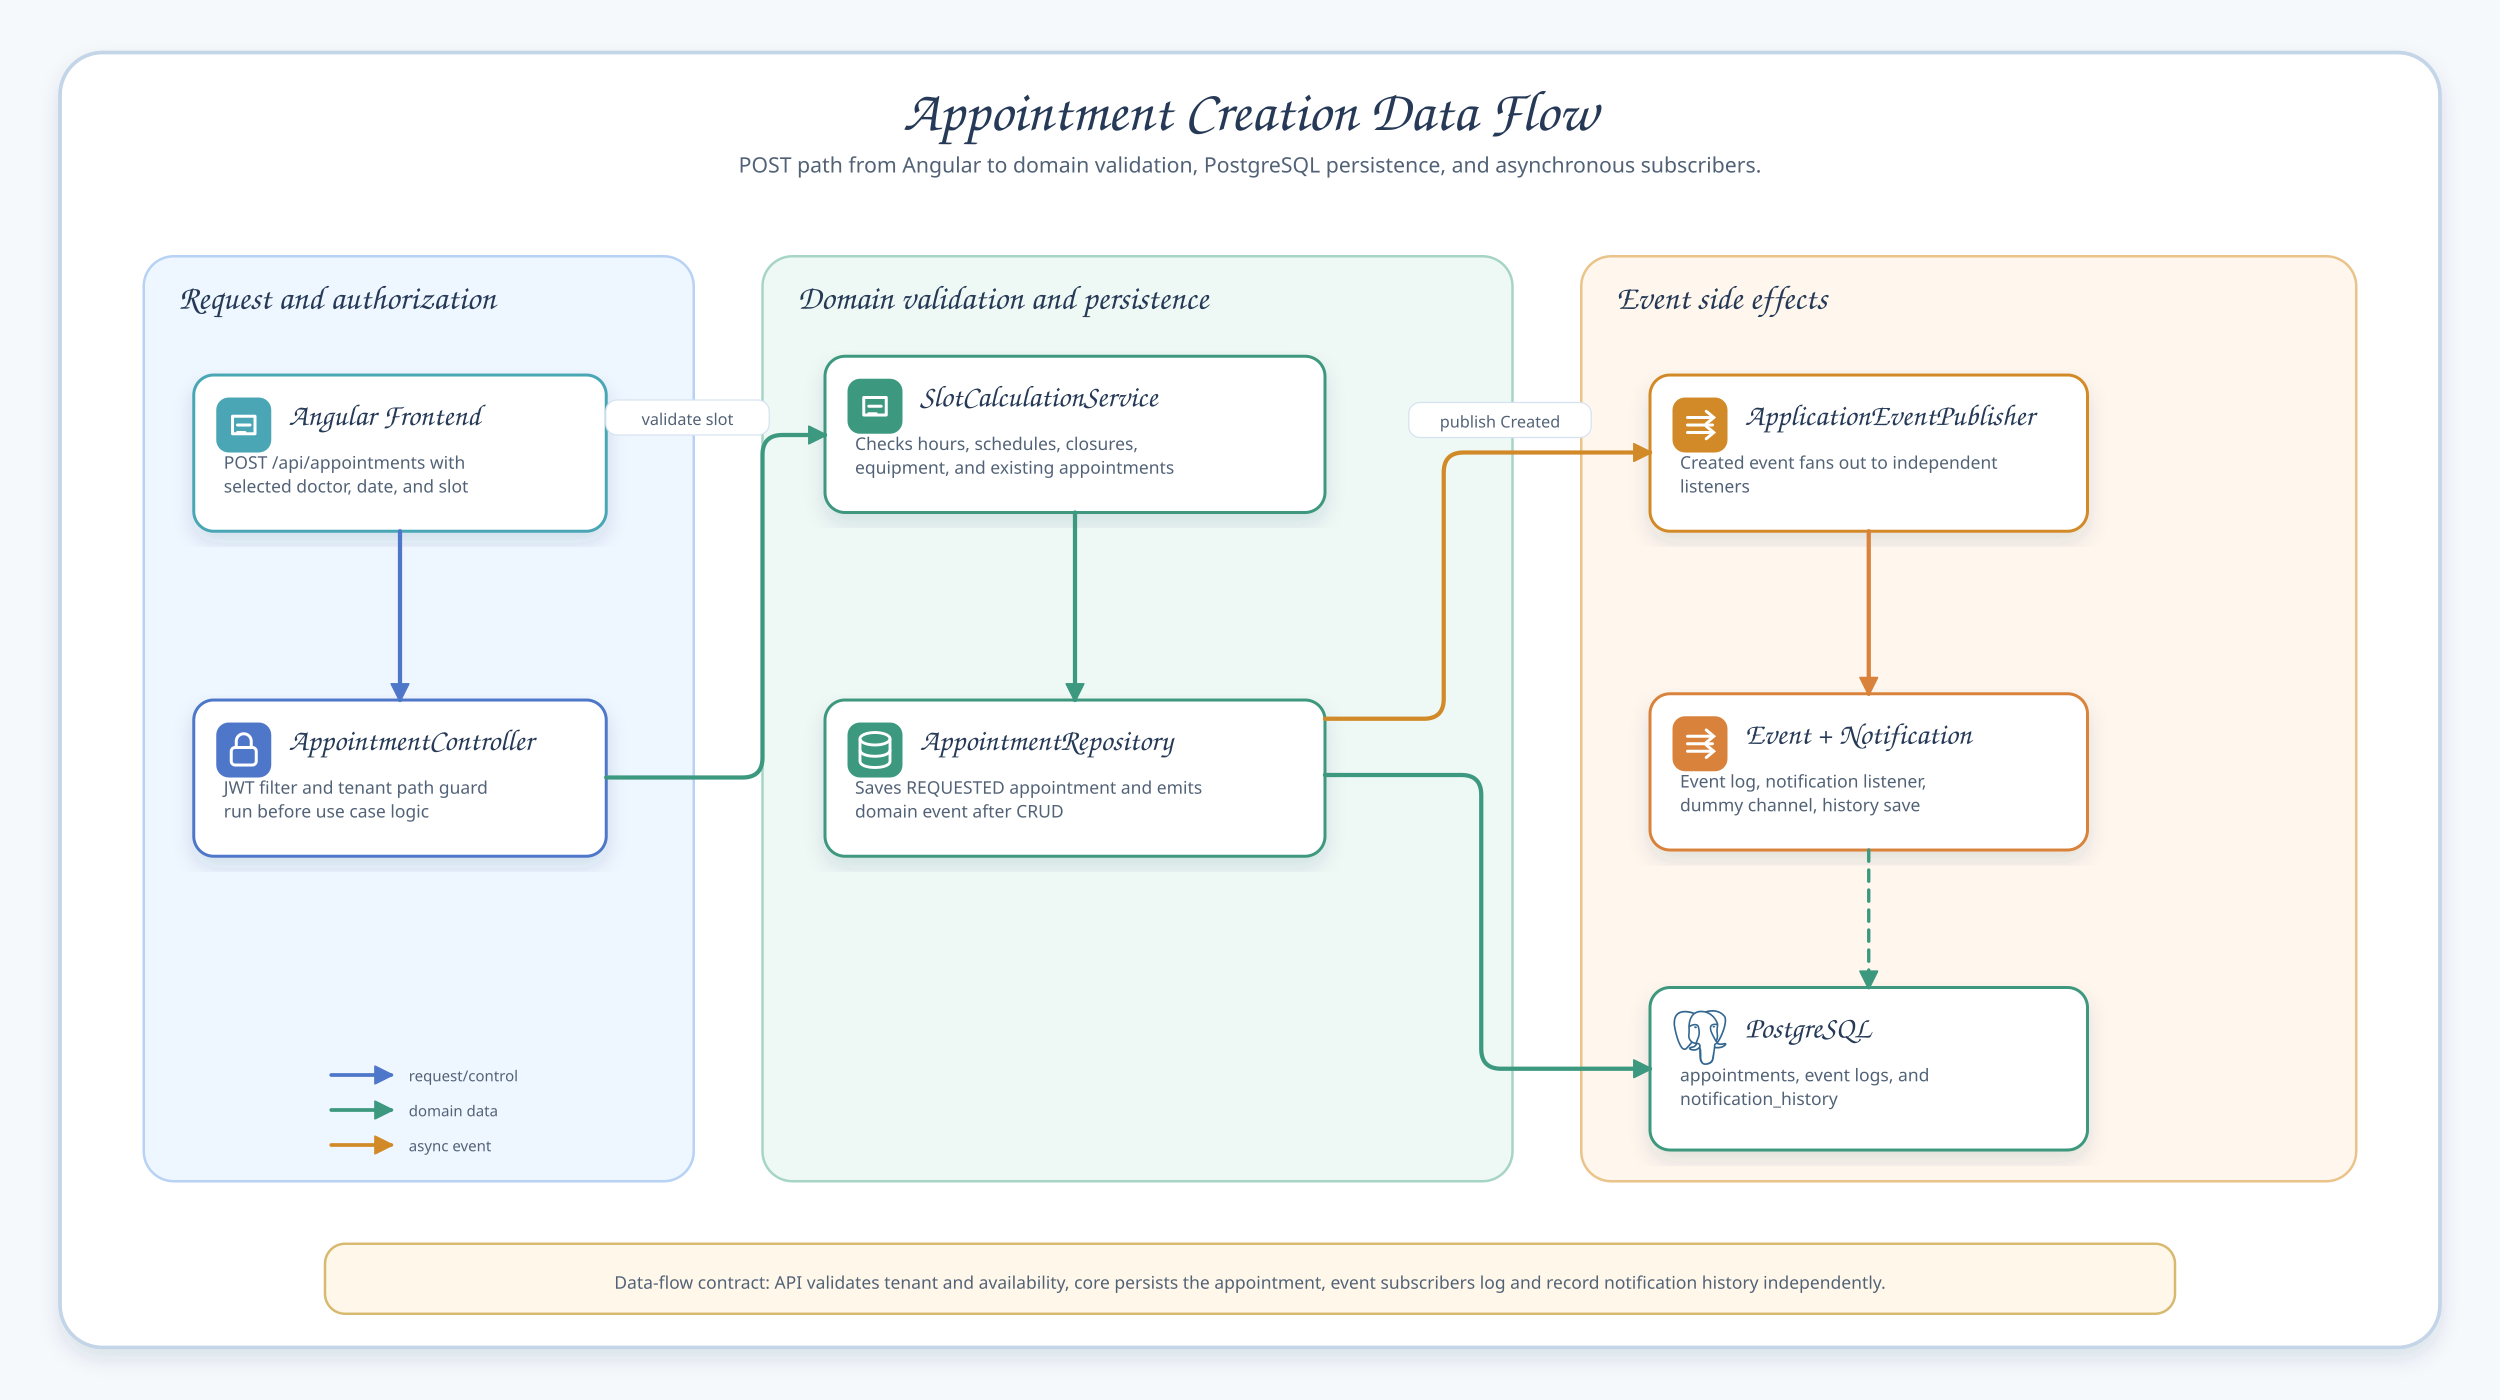
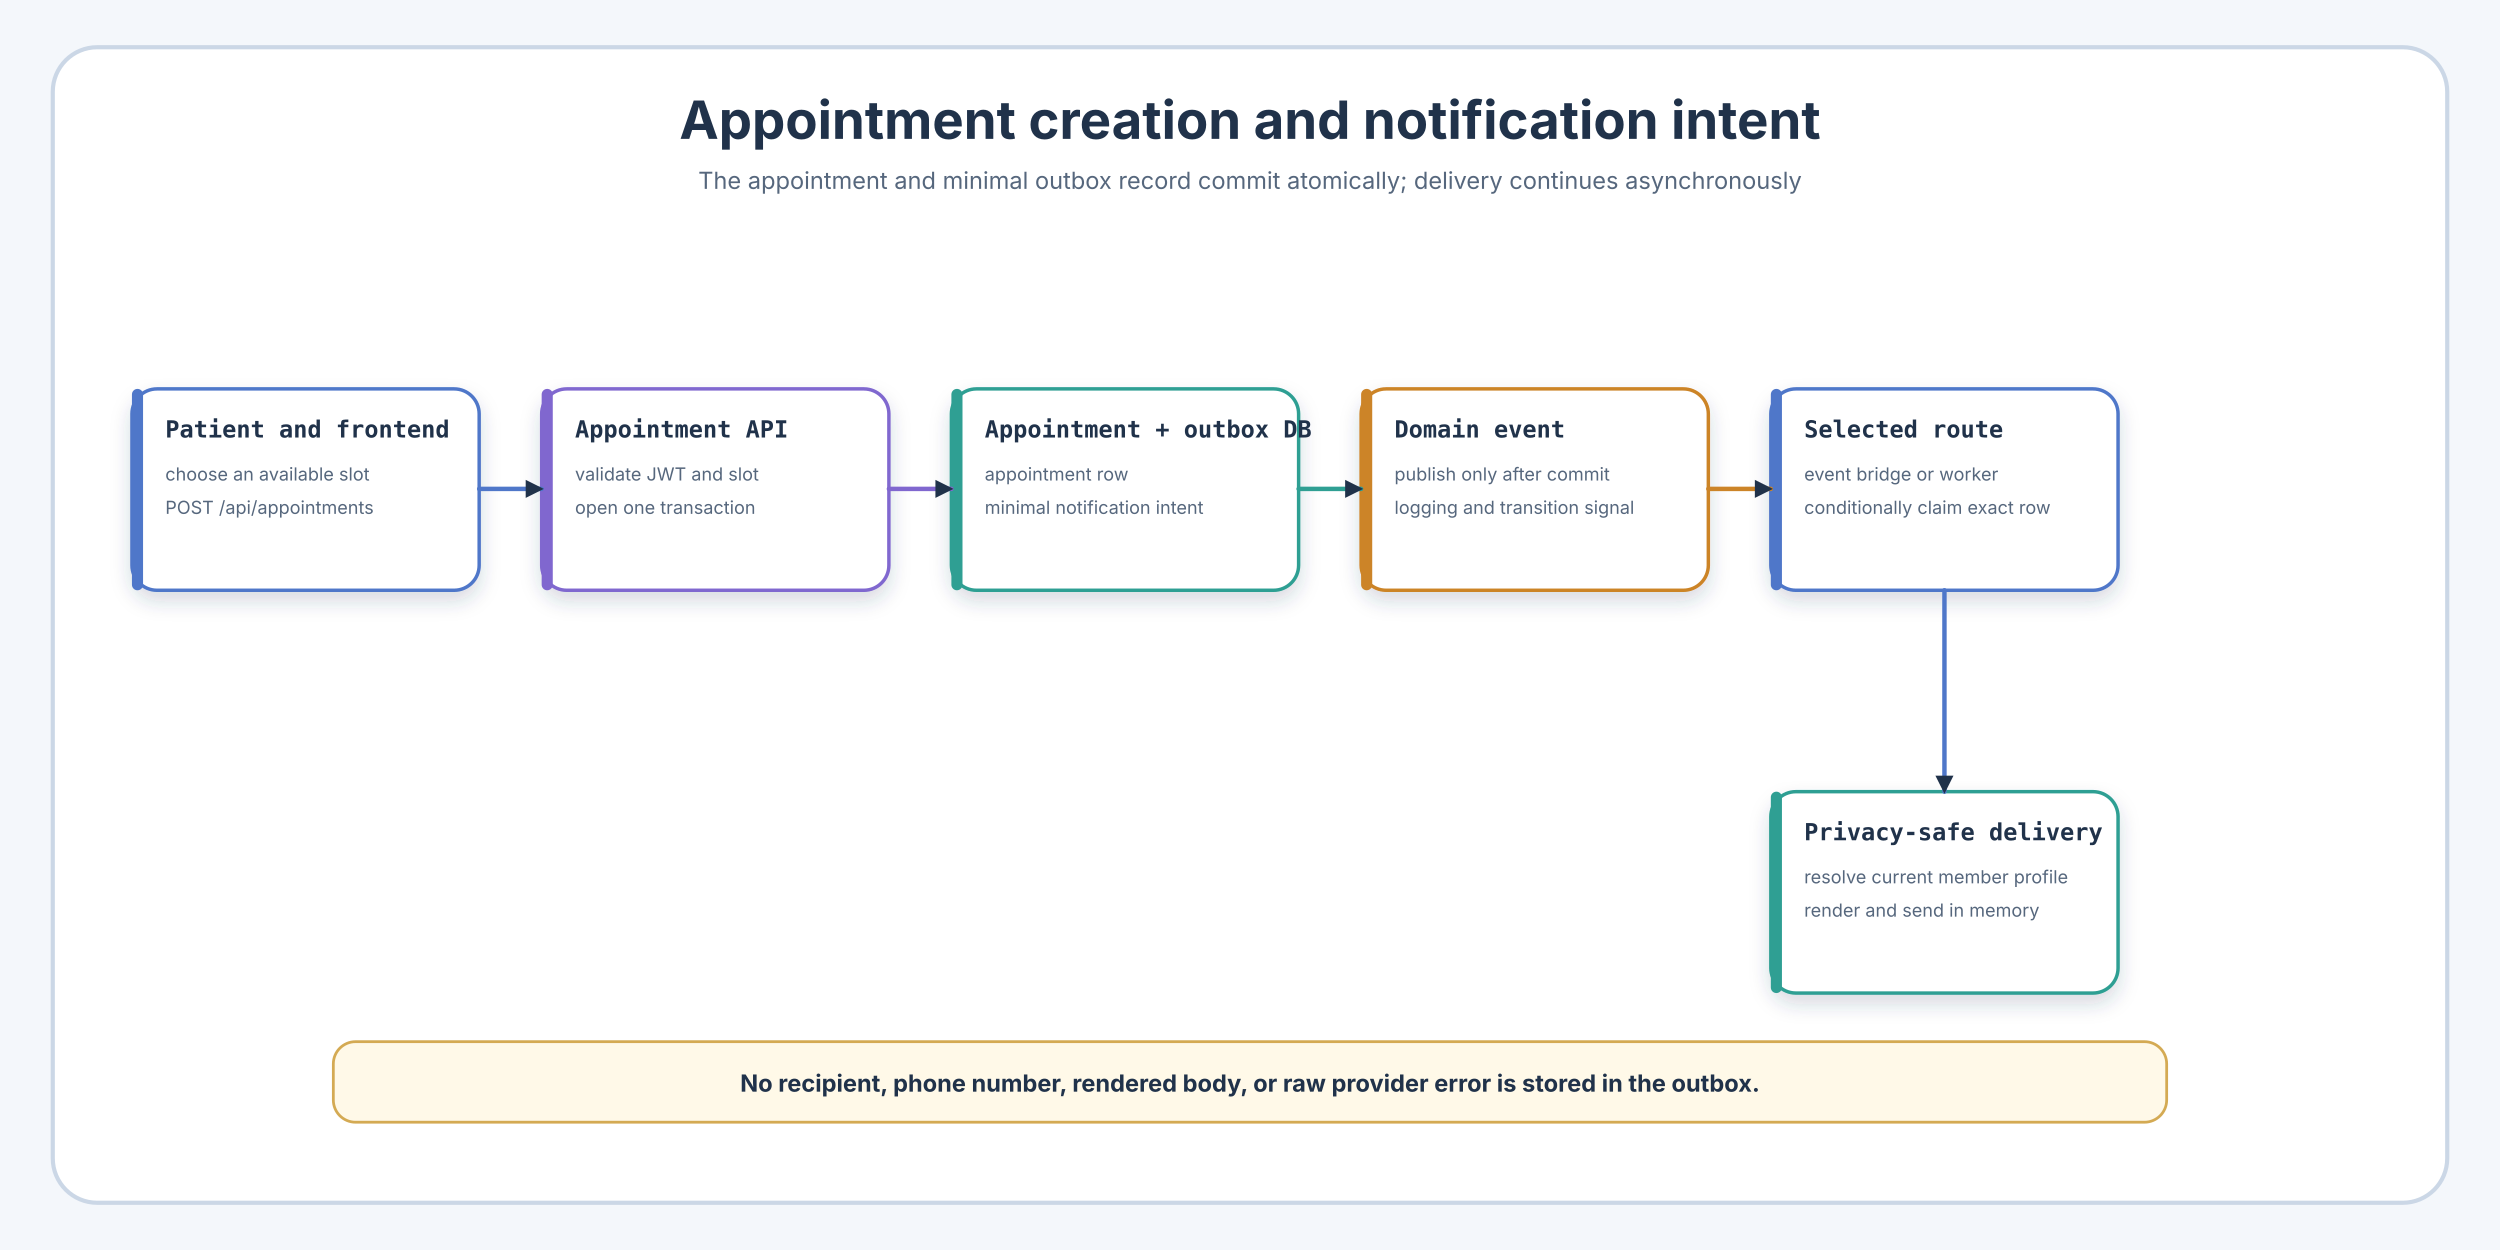
- <svg xmlns="http://www.w3.org/2000/svg" width="2000" height="1120" viewBox="0 0 2000 1120" role="img" aria-label="Appointment Creation Data Flow">
+ <svg xmlns="http://www.w3.org/2000/svg" width="1800" height="900" viewBox="0 0 1800 900" role="img" aria-labelledby="appointment-title appointment-description">
  <defs>
-     <filter id="shadow" x="-10%" y="-10%" width="120%" height="120%">
-       <feDropShadow dx="0" dy="8" stdDeviation="8" flood-color="#27415f" flood-opacity="0.12" />
+     <filter id="shadow" x="-10%" y="-10%" width="120%" height="130%">
+       <feDropShadow dx="0" dy="7" stdDeviation="7" flood-color="#27415f" flood-opacity="0.18" />
    </filter>
-     <marker id="arrow-blue" markerWidth="15" markerHeight="15" refX="13.5" refY="7.5" orient="auto" markerUnits="userSpaceOnUse">
-       <path d="M 0 0 L 15 7.5 L 0 15 Z" fill="#4f77c9" stroke="#4f77c9" />
+     <marker id="arrow" markerWidth="13" markerHeight="13" refX="11.5" refY="6.5" orient="auto" markerUnits="userSpaceOnUse">
+       <path d="M0 0 L13 6.5 L0 13 Z" fill="#20324a" />
    </marker>
-     <marker id="arrow-cyan" markerWidth="15" markerHeight="15" refX="13.5" refY="7.5" orient="auto" markerUnits="userSpaceOnUse">
-       <path d="M 0 0 L 15 7.5 L 0 15 Z" fill="#4aa6b5" stroke="#4aa6b5" />
-     </marker>
-     <marker id="arrow-teal" markerWidth="15" markerHeight="15" refX="13.5" refY="7.5" orient="auto" markerUnits="userSpaceOnUse">
-       <path d="M 0 0 L 15 7.5 L 0 15 Z" fill="#2f9f93" stroke="#2f9f93" />
-     </marker>
-     <marker id="arrow-green" markerWidth="15" markerHeight="15" refX="13.5" refY="7.5" orient="auto" markerUnits="userSpaceOnUse">
-       <path d="M 0 0 L 15 7.5 L 0 15 Z" fill="#3c987e" stroke="#3c987e" />
-     </marker>
-     <marker id="arrow-amber" markerWidth="15" markerHeight="15" refX="13.5" refY="7.5" orient="auto" markerUnits="userSpaceOnUse">
-       <path d="M 0 0 L 15 7.5 L 0 15 Z" fill="#d28a28" stroke="#d28a28" />
-     </marker>
-     <marker id="arrow-orange" markerWidth="15" markerHeight="15" refX="13.5" refY="7.5" orient="auto" markerUnits="userSpaceOnUse">
-       <path d="M 0 0 L 15 7.5 L 0 15 Z" fill="#d9823b" stroke="#d9823b" />
-     </marker>
-     <marker id="arrow-pink" markerWidth="15" markerHeight="15" refX="13.5" refY="7.5" orient="auto" markerUnits="userSpaceOnUse">
-       <path d="M 0 0 L 15 7.5 L 0 15 Z" fill="#d85f8d" stroke="#d85f8d" />
-     </marker>
-     <marker id="arrow-purple" markerWidth="15" markerHeight="15" refX="13.5" refY="7.5" orient="auto" markerUnits="userSpaceOnUse">
-       <path d="M 0 0 L 15 7.5 L 0 15 Z" fill="#8a65d8" stroke="#8a65d8" />
-     </marker>
-     <marker id="arrow-red" markerWidth="15" markerHeight="15" refX="13.5" refY="7.5" orient="auto" markerUnits="userSpaceOnUse">
-       <path d="M 0 0 L 15 7.5 L 0 15 Z" fill="#ca5f66" stroke="#ca5f66" />
-     </marker>
-     <marker id="arrow-slate" markerWidth="15" markerHeight="15" refX="13.5" refY="7.5" orient="auto" markerUnits="userSpaceOnUse">
-       <path d="M 0 0 L 15 7.5 L 0 15 Z" fill="#718096" stroke="#718096" />
-     </marker>
-     <style>
-     svg{font-family:"Comic Mono","Comic Sans MS",ui-sans-serif,system-ui,sans-serif}
-     .canvas{fill:#f6f9fc}.frame{fill:#ffffff;stroke:#c4d5e8;stroke-width:3;filter:url(#shadow)}
-     .title,.panel-title,.card-title{font-family:"Architects Daughter","Comic Sans MS",cursive;fill:#263a57}
-     .title{font-size:46px}.subtitle{font-size:17px;fill:#526276}.panel-title{font-size:27px}.card-title{font-size:24px}
-     .detail,.small,.route-label,.footer{font-family:"Comic Mono","Comic Sans MS",ui-sans-serif,system-ui,sans-serif;fill:#526276}
-     .detail{font-size:14px}.small{font-size:12px}.route-label{font-size:13px}.footer{font-size:14px}
-     .panel{stroke-width:2}.card{stroke-width:2.4;filter:url(#shadow)}.route{fill:none;stroke-linecap:round;stroke-linejoin:round}
-     .lifeline{stroke:#b7c8dc;stroke-width:2;stroke-dasharray:8 8}.message{fill:none;stroke-width:3;stroke-linecap:round}
-     .alt{fill:#fff8ea;stroke:#d7b970;stroke-width:2}.loop{fill:#effaf6;stroke:#8ac7b6;stroke-width:2}
-   </style>
+     <style>svg{font-family:Inter,ui-sans-serif,system-ui,sans-serif}.canvas{fill:#f4f7fb}.frame{fill:#ffffff;stroke:#cbd7e6;stroke-width:3}.title{font-size:38px;font-weight:750;fill:#20324a}.subtitle{font-size:17px;fill:#56677d}.card{stroke-width:2.5;filter:url(#shadow)}.card-title{font-family:"JetBrains Mono",ui-monospace,monospace;font-size:17px;font-weight:700;fill:#20324a}.detail{font-size:13px;fill:#56677d}.edge{fill:none;stroke-width:3.2;stroke-linecap:round;stroke-linejoin:round}.edge-label-bg{fill:#ffffff;stroke:#cbd7e6;stroke-width:1}.edge-label{font-family:"JetBrains Mono",ui-monospace,monospace;font-size:12px;fill:#56677d}.note{fill:#fff9e8;stroke:#d4aa53;stroke-width:2}.note-text{font-size:17px;font-weight:650;fill:#20324a}</style>
  </defs>
-   <rect class="canvas" width="2000" height="1120" />
-   <rect class="frame" x="48" y="42" width="1904" height="1036" rx="34" />
-   <text class="title" x="1000" y="104" text-anchor="middle">Appointment Creation Data Flow</text>
-   <text class="subtitle" x="1000" y="138" text-anchor="middle">POST path from Angular to domain validation, PostgreSQL persistence, and asynchronous subscribers.</text>
-   <rect class="panel" x="115" y="205" width="440" height="740" rx="24" fill="#eef6ff" stroke="#b7d2f4" />
-   <text class="panel-title" x="143" y="247">Request and authorization</text>
-   <rect class="panel" x="610" y="205" width="600" height="740" rx="24" fill="#eef9f5" stroke="#a7d5c5" />
-   <text class="panel-title" x="638" y="247">Domain validation and persistence</text>
-   <rect class="panel" x="1265" y="205" width="620" height="740" rx="24" fill="#fff7ed" stroke="#eac38a" />
-   <text class="panel-title" x="1293" y="247">Event side effects</text>
-   <g id="fe">
-     <rect class="card" x="155" y="300" width="330" height="125" rx="16" fill="#fff" stroke="#4aa6b5" />
-     <g transform="translate(173 318)">
-       <rect width="44" height="44" rx="10" fill="#4aa6b5" />
-       <g fill="none" stroke="#fff" stroke-width="2.4" stroke-linecap="round" stroke-linejoin="round">
-         <path d="M13 15h18v14H13z" />
-         <path d="M17 22h10M17 28h6" />
-       </g>
-     </g>
-     <text class="card-title" x="231" y="340">Angular Frontend</text>
-     <text class="detail" x="179" y="375" text-anchor="start">
-       <tspan x="179" dy="0">POST /api/appointments with</tspan>
-       <tspan x="179" dy="19">selected doctor, date, and slot</tspan>
-     </text>
+   <rect class="canvas" width="1800" height="900" />
+   <rect class="frame" x="38" y="34" width="1724" height="832" rx="32" />
+   <text class="title" x="900" y="100" text-anchor="middle">Appointment creation and notification intent</text>
+   <text class="subtitle" x="900" y="136" text-anchor="middle">The appointment and minimal outbox record commit atomically; delivery continues asynchronously</text>
+   <g id="appointment-flow-card-0">
+     <rect class="card" x="95" y="280" width="250" height="145" rx="18" fill="#ffffff" stroke="#4f77c9" />
+     <rect x="95" y="280" width="8" height="145" rx="4" fill="#4f77c9" />
+     <text class="card-title" x="119" y="315">Patient and frontend</text>
+     <text class="detail" x="119" y="346">choose an available slot</text>
+     <text class="detail" x="119" y="370">POST /api/appointments</text>
  </g>
-   <g id="api">
-     <rect class="card" x="155" y="560" width="330" height="125" rx="16" fill="#fff" stroke="#4f77c9" />
-     <g transform="translate(173 578)">
-       <rect width="44" height="44" rx="10" fill="#4f77c9" />
-       <g fill="none" stroke="#fff" stroke-width="2.4">
-         <rect x="12" y="20" width="20" height="14" rx="3" />
-         <path d="M16 20v-5a6 6 0 0 1 12 0v5" />
-       </g>
-     </g>
-     <text class="card-title" x="231" y="600">AppointmentController</text>
-     <text class="detail" x="179" y="635" text-anchor="start">
-       <tspan x="179" dy="0">JWT filter and tenant path guard</tspan>
-       <tspan x="179" dy="19">run before use case logic</tspan>
-     </text>
+   <g id="appointment-flow-card-1">
+     <rect class="card" x="390" y="280" width="250" height="145" rx="18" fill="#ffffff" stroke="#8067cf" />
+     <rect x="390" y="280" width="8" height="145" rx="4" fill="#8067cf" />
+     <text class="card-title" x="414" y="315">Appointment API</text>
+     <text class="detail" x="414" y="346">validate JWT and slot</text>
+     <text class="detail" x="414" y="370">open one transaction</text>
  </g>
-   <g id="slot">
-     <rect class="card" x="660" y="285" width="400" height="125" rx="16" fill="#fff" stroke="#3c987e" />
-     <g transform="translate(678 303)">
-       <rect width="44" height="44" rx="10" fill="#3c987e" />
-       <g fill="none" stroke="#fff" stroke-width="2.4" stroke-linecap="round" stroke-linejoin="round">
-         <path d="M13 15h18v14H13z" />
-         <path d="M17 22h10M17 28h6" />
-       </g>
-     </g>
-     <text class="card-title" x="736" y="325">SlotCalculationService</text>
-     <text class="detail" x="684" y="360" text-anchor="start">
-       <tspan x="684" dy="0">Checks hours, schedules, closures,</tspan>
-       <tspan x="684" dy="19">equipment, and existing appointments</tspan>
-     </text>
+   <g id="appointment-flow-card-2">
+     <rect class="card" x="685" y="280" width="250" height="145" rx="18" fill="#ffffff" stroke="#2f9f93" />
+     <rect x="685" y="280" width="8" height="145" rx="4" fill="#2f9f93" />
+     <text class="card-title" x="709" y="315">Appointment + outbox DB</text>
+     <text class="detail" x="709" y="346">appointment row</text>
+     <text class="detail" x="709" y="370">minimal notification intent</text>
  </g>
-   <g id="save">
-     <rect class="card" x="660" y="560" width="400" height="125" rx="16" fill="#fff" stroke="#3c987e" />
-     <g transform="translate(678 578)">
-       <rect width="44" height="44" rx="10" fill="#3c987e" />
-       <g fill="none" stroke="#fff" stroke-width="2.3">
-         <ellipse cx="22" cy="13" rx="12" ry="5" />
-         <path d="M10 13v18c0 3 5 5 12 5s12-2 12-5V13" />
-         <path d="M10 22c0 3 5 5 12 5s12-2 12-5" />
-       </g>
-     </g>
-     <text class="card-title" x="736" y="600">AppointmentRepository</text>
-     <text class="detail" x="684" y="635" text-anchor="start">
-       <tspan x="684" dy="0">Saves REQUESTED appointment and emits</tspan>
-       <tspan x="684" dy="19">domain event after CRUD</tspan>
-     </text>
+   <g id="appointment-flow-card-3">
+     <rect class="card" x="980" y="280" width="250" height="145" rx="18" fill="#ffffff" stroke="#cc8428" />
+     <rect x="980" y="280" width="8" height="145" rx="4" fill="#cc8428" />
+     <text class="card-title" x="1004" y="315">Domain event</text>
+     <text class="detail" x="1004" y="346">publish only after commit</text>
+     <text class="detail" x="1004" y="370">logging and transition signal</text>
  </g>
-   <g id="pub">
-     <rect class="card" x="1320" y="300" width="350" height="125" rx="16" fill="#fff" stroke="#d28a28" />
-     <g transform="translate(1338 318)">
-       <rect width="44" height="44" rx="10" fill="#d28a28" />
-       <g fill="none" stroke="#fff" stroke-width="2.4" stroke-linecap="round">
-         <path d="M12 16h20M12 22h20M12 28h20" />
-         <path d="M27 11l6 5-6 5M27 23l6 5-6 5" />
-       </g>
-     </g>
-     <text class="card-title" x="1396" y="340">ApplicationEventPublisher</text>
-     <text class="detail" x="1344" y="375" text-anchor="start">
-       <tspan x="1344" dy="0">Created event fans out to independent</tspan>
-       <tspan x="1344" dy="19">listeners</tspan>
-     </text>
+   <g id="appointment-flow-card-4">
+     <rect class="card" x="1275" y="280" width="250" height="145" rx="18" fill="#ffffff" stroke="#4f77c9" />
+     <rect x="1275" y="280" width="8" height="145" rx="4" fill="#4f77c9" />
+     <text class="card-title" x="1299" y="315">Selected route</text>
+     <text class="detail" x="1299" y="346">event bridge or worker</text>
+     <text class="detail" x="1299" y="370">conditionally claim exact row</text>
  </g>
-   <g id="log">
-     <rect class="card" x="1320" y="555" width="350" height="125" rx="16" fill="#fff" stroke="#d9823b" />
-     <g transform="translate(1338 573)">
-       <rect width="44" height="44" rx="10" fill="#d9823b" />
-       <g fill="none" stroke="#fff" stroke-width="2.4" stroke-linecap="round">
-         <path d="M12 16h20M12 22h20M12 28h20" />
-         <path d="M27 11l6 5-6 5M27 23l6 5-6 5" />
-       </g>
-     </g>
-     <text class="card-title" x="1396" y="595">Event + Notification</text>
-     <text class="detail" x="1344" y="630" text-anchor="start">
-       <tspan x="1344" dy="0">Event log, notification listener,</tspan>
-       <tspan x="1344" dy="19">dummy channel, history save</tspan>
-     </text>
+   <g id="appointment-flow-card-5">
+     <rect class="card" x="1275" y="570" width="250" height="145" rx="18" fill="#ffffff" stroke="#2f9f93" />
+     <rect x="1275" y="570" width="8" height="145" rx="4" fill="#2f9f93" />
+     <text class="card-title" x="1299" y="605">Privacy-safe delivery</text>
+     <text class="detail" x="1299" y="636">resolve current member profile</text>
+     <text class="detail" x="1299" y="660">render and send in memory</text>
  </g>
-   <g id="db">
-     <rect class="card" x="1320" y="790" width="350" height="130" rx="16" fill="#fff" stroke="#3c987e" />
-     <svg x="1338" y="808" width="44" height="44" viewBox="0 0 24 24" preserveAspectRatio="xMidYMid meet" fill="#336791">
-       <path d="M23.559 14.723a.527.527 0 0 0-.056-.119c-.139-.263-.477-.342-1.007-.232-1.653.341-2.293.131-2.526-.019 1.342-2.048 2.445-4.522 3.041-6.83.271-1.051.798-3.524.122-4.732a1.564 1.564 0 0 0-.151-.235C21.693.909 19.801.025 17.51.001c-1.495-.016-2.771.346-3.116.479a9.449 9.449 0 0 0-.516-.082 8.044 8.044 0 0 0-1.311-.128c-1.182-.018-2.204.264-3.05.841-.857-.321-4.789-1.645-7.222.079C.936 2.153.309 3.873.43 6.304c.041.818.507 3.334 1.242 5.744.46 1.506.939 2.702 1.433 3.582.553.994 1.126 1.593 1.714 1.79.447.149 1.133.144 1.858-.728.801-.964 1.59-1.826 1.945-2.207.435.235.906.362 1.39.377a.057.057 0 0 0 0.0.004 11.031 11.031 0 0 0-.247.305c-.339.43-.409.52-1.5.744-.31.064-1.134.234-1.146.811-.003.122.033.231.092.327.227.423.922.61 1.015.633 1.335.334 2.504.092 3.371-.679-.017 2.231.077 4.417.345 5.087.221.553.762 1.905 2.469 1.904.251 0 .526-.029.83-.094 1.782-.382 2.556-1.17 2.855-2.906.15-.871.402-2.875.539-4.101.017-.07.036-.121.057-.136.001-.001.07-.047.427.031a.367.367 0 0 0 .044.007l.254.022.015.001c.847.038 1.911-.143 2.531-.431.644-.299 1.806-1.032 1.595-1.67zM2.371 11.877c-.744-2.436-1.178-4.885-1.212-5.572-.109-2.171.417-3.683 1.562-4.493 1.837-1.299 4.84-.541 6.108-.13-.003.003-.007.006-.01.009-2.024 2.044-1.976 5.536-1.971 5.75-0.0.082.007.199.016.359.035.587.1 1.68-.073 2.918-.161 1.15.194 2.276.973 3.089.081.084.165.163.252.237-.347.371-1.1 1.193-1.903 2.158-.568.682-.96.552-1.089.509-.392-.131-.813-.587-1.238-1.322-.48-.839-.964-2.032-1.415-3.513zm6.007 5.087c-.171-.043-.327-.113-.432-.177.089-.039.237-.09.483-.141 1.283-.264 1.482-.451 1.914-1.0.099-.126.212-.269.367-.443a.355.355 0 0 0 .074-.13c.171-.151.272-.11.437-.042.156.065.308.26.369.475.029.102.062.294-.045.444-.904 1.266-2.222 1.249-3.168 1.013zm2.094-3.988-.052.141c-.133.357-.257.688-.333 1.003-.667-.002-1.317-.287-1.81-.802-.628-.655-.913-1.566-.782-2.5.183-1.308.115-2.447.079-3.059-.005-.086-.009-.161-.012-.22.296-.262 1.666-.996 2.643-.772.446.102.718.406.831.928.585 2.704.077 3.831-.33 4.736-.084.187-.163.363-.231.545zm7.364 4.572c-.017.177-.036.376-.062.596l-.146.438a.355.355 0 0 0-.018.108c-.006.475-.054.649-.115.869-.063.229-.135.489-.179 1.058-.11 1.414-.878 2.227-2.417 2.557-1.516.325-1.784-.497-2.021-1.222a6.582 6.582 0 0 0-.077-.227c-.215-.586-.191-1.412-.157-2.555.017-.561-.025-1.901-.33-2.646.004-.293.011-.591.019-.892a.353.353 0 0 0-.015-.113 1.493 1.493 0 0 0-.044-.208c-.123-.428-.421-.787-.78-.935-.142-.059-.404-.167-.718-.087.067-.276.183-.588.309-.925l.053-.142c.059-.16.134-.326.213-.501.426-.948 1.011-2.245.377-5.177-.237-1.098-1.03-1.634-2.232-1.51-.721.075-1.38.365-1.709.532a5.672 5.672 0 0 0-.196.104c.092-1.106.439-3.174 1.736-4.482a4.031 4.031 0 0 1 .303-.276.353.353 0 0 0 .145-.064c.752-.571 1.694-.851 2.802-.833.409.007.802.034 1.174.081 1.939.354 3.244 1.447 4.036 2.383.814.962 1.255 1.931 1.431 2.454-1.323-.135-2.223.127-2.68.779-.993 1.419.543 4.173 1.281 5.496.135.243.252.452.289.541.24.583.551.971.779 1.255.07.087.137.171.189.245-.401.116-1.121.383-1.055 1.717-.012.156-.042.447-.083.815-.046.208-.07.46-.099.766zm.89-1.621c-.041-.832.269-.918.597-1.01a2.857 2.857 0 0 0 .135-.041 1.202 1.202 0 0 0 .134.103c.57.377 1.582.421 3.007.134-.202.177-.519.399-.953.601-.41.19-1.096.333-1.747.364-.72.034-1.086-.081-1.172-.151zm.57-9.271c-.006.351-.054.669-.105 1.002-.055.358-.112.727-.126 1.176-.014.437.04.891.093 1.33.107.887.216 1.8-.207 2.701a3.527 3.527 0 0 1-.188-.386c-.053-.128-.167-.333-.325-.616-.616-1.104-2.057-3.69-1.319-4.745.38-.543 1.341-.566 2.178-.463zm.228 7.014a12.376 12.376 0 0 0-.085-.107l-.035-.044c.726-1.2.584-2.386.458-3.438-.052-.432-.101-.84-.088-1.223.013-.406.067-.754.118-1.091.064-.415.129-.844.111-1.351.013-.053.019-.116.012-.19-.046-.485-.6-1.938-1.729-3.253-.608-.707-1.49-1.497-2.689-2.039.525-.107 1.233-.203 2.024-.186 2.051.046 3.675.814 4.824 2.282a.908.908 0 0 1 .067.1c.723 1.356-.276 6.275-2.987 10.54zm-8.817-6.116c-.025.179-.309.422-.621.422a.582.582 0 0 1-.081-.006c-.187-.026-.377-.144-.506-.316-.046-.06-.12-.178-.105-.284.005-.04.026-.099.092-.149.118-.089.352-.123.61-.087.316.044.643.194.611.419zm7.931-.411c.011.079-.049.201-.153.31-.068.072-.212.196-.408.223a.546.546 0 0 1-.075.005c-.293 0-.541-.234-.561-.372-.024-.176.264-.311.561-.352.297-.041.611.009.636.185z" />
-     </svg>
-     <text class="card-title" x="1396" y="830">PostgreSQL</text>
-     <text class="detail" x="1344" y="865" text-anchor="start">
-       <tspan x="1344" dy="0">appointments, event logs, and</tspan>
-       <tspan x="1344" dy="19">notification_history</tspan>
-     </text>
+   <g id="appointment-flow-edge-0">
+     <path class="edge" d="M345 352 H390" stroke="#4f77c9" marker-end="url(#arrow)" />
  </g>
-   <path class="route" d="M320 425 L320 560" stroke="#4f77c9" stroke-width="3.4" marker-end="url(#arrow-blue)" />
-   <path class="route" d="M485 622 L594.0 622.0 Q610 622 610.0 606.0 L610.0 364.0 Q610 348 626.0 348.0 L660 348" stroke="#3c987e" stroke-width="3.4" marker-end="url(#arrow-green)" />
-   <path class="route" d="M860 410 L860 560" stroke="#3c987e" stroke-width="3.4" marker-end="url(#arrow-green)" />
-   <path class="route" d="M1060 620 L1169.0 620.0 Q1185 620 1185.0 636.0 L1185.0 839.0 Q1185 855 1201.0 855.0 L1320 855" stroke="#3c987e" stroke-width="3.4" marker-end="url(#arrow-green)" />
-   <path class="route" d="M1060 575 L1139.0 575.0 Q1155 575 1155.0 559.0 L1155.0 378.0 Q1155 362 1171.0 362.0 L1320 362" stroke="#d28a28" stroke-width="3.4" marker-end="url(#arrow-amber)" />
-   <path class="route" d="M1495 425 L1495 555" stroke="#d9823b" stroke-width="3.4" marker-end="url(#arrow-orange)" />
-   <path class="route" d="M1495 680 L1495 790" stroke="#3c987e" stroke-width="2.7" stroke-dasharray="9 7" marker-end="url(#arrow-green)" />
-   <g>
-     <rect x="484.6" y="320" width="130.8" height="28" rx="9" fill="#fff" stroke="#d5e2f1" />
-     <text class="route-label" x="550" y="340" text-anchor="middle" fill="#3c987e">validate slot</text>
+   <g id="appointment-flow-edge-1">
+     <path class="edge" d="M640 352 H685" stroke="#8067cf" marker-end="url(#arrow)" />
+   </g>
+   <g id="appointment-flow-edge-2">
+     <path class="edge" d="M935 352 H980" stroke="#2f9f93" marker-end="url(#arrow)" />
+   </g>
+   <g id="appointment-flow-edge-3">
+     <path class="edge" d="M1230 352 H1275" stroke="#cc8428" marker-end="url(#arrow)" />
+   </g>
+   <g id="appointment-flow-edge-4">
+     <path class="edge" d="M1400 425 V570" stroke="#4f77c9" marker-end="url(#arrow)" />
  </g>
  <g>
-     <rect x="1127" y="322" width="146" height="28" rx="9" fill="#fff" stroke="#d5e2f1" />
-     <text class="route-label" x="1200" y="342" text-anchor="middle" fill="#d28a28">publish Created</text>
+     <rect class="note" x="240" y="750" width="1320" height="58" rx="16" />
+     <text class="note-text" x="900" y="786" text-anchor="middle">No recipient, phone number, rendered body, or raw provider error is stored in the outbox.</text>
  </g>
-   <g>
-     <path class="route" d="M265 860 L313 860" stroke="#4f77c9" stroke-width="3" marker-end="url(#arrow-blue)" />
-     <text class="small" x="327" y="865">request/control</text>
-     <path class="route" d="M265 888 L313 888" stroke="#3c987e" stroke-width="3" marker-end="url(#arrow-green)" />
-     <text class="small" x="327" y="893">domain data</text>
-     <path class="route" d="M265 916 L313 916" stroke="#d28a28" stroke-width="3" marker-end="url(#arrow-amber)" />
-     <text class="small" x="327" y="921">async event</text>
-   </g>
-   <rect class="alt" x="260" y="995" width="1480" height="56" rx="16" />
-   <text class="footer" x="1000" y="1031" text-anchor="middle">Data-flow contract: API validates tenant and availability, core persists the appointment, event subscribers log and record notification history independently.</text>
</svg>
